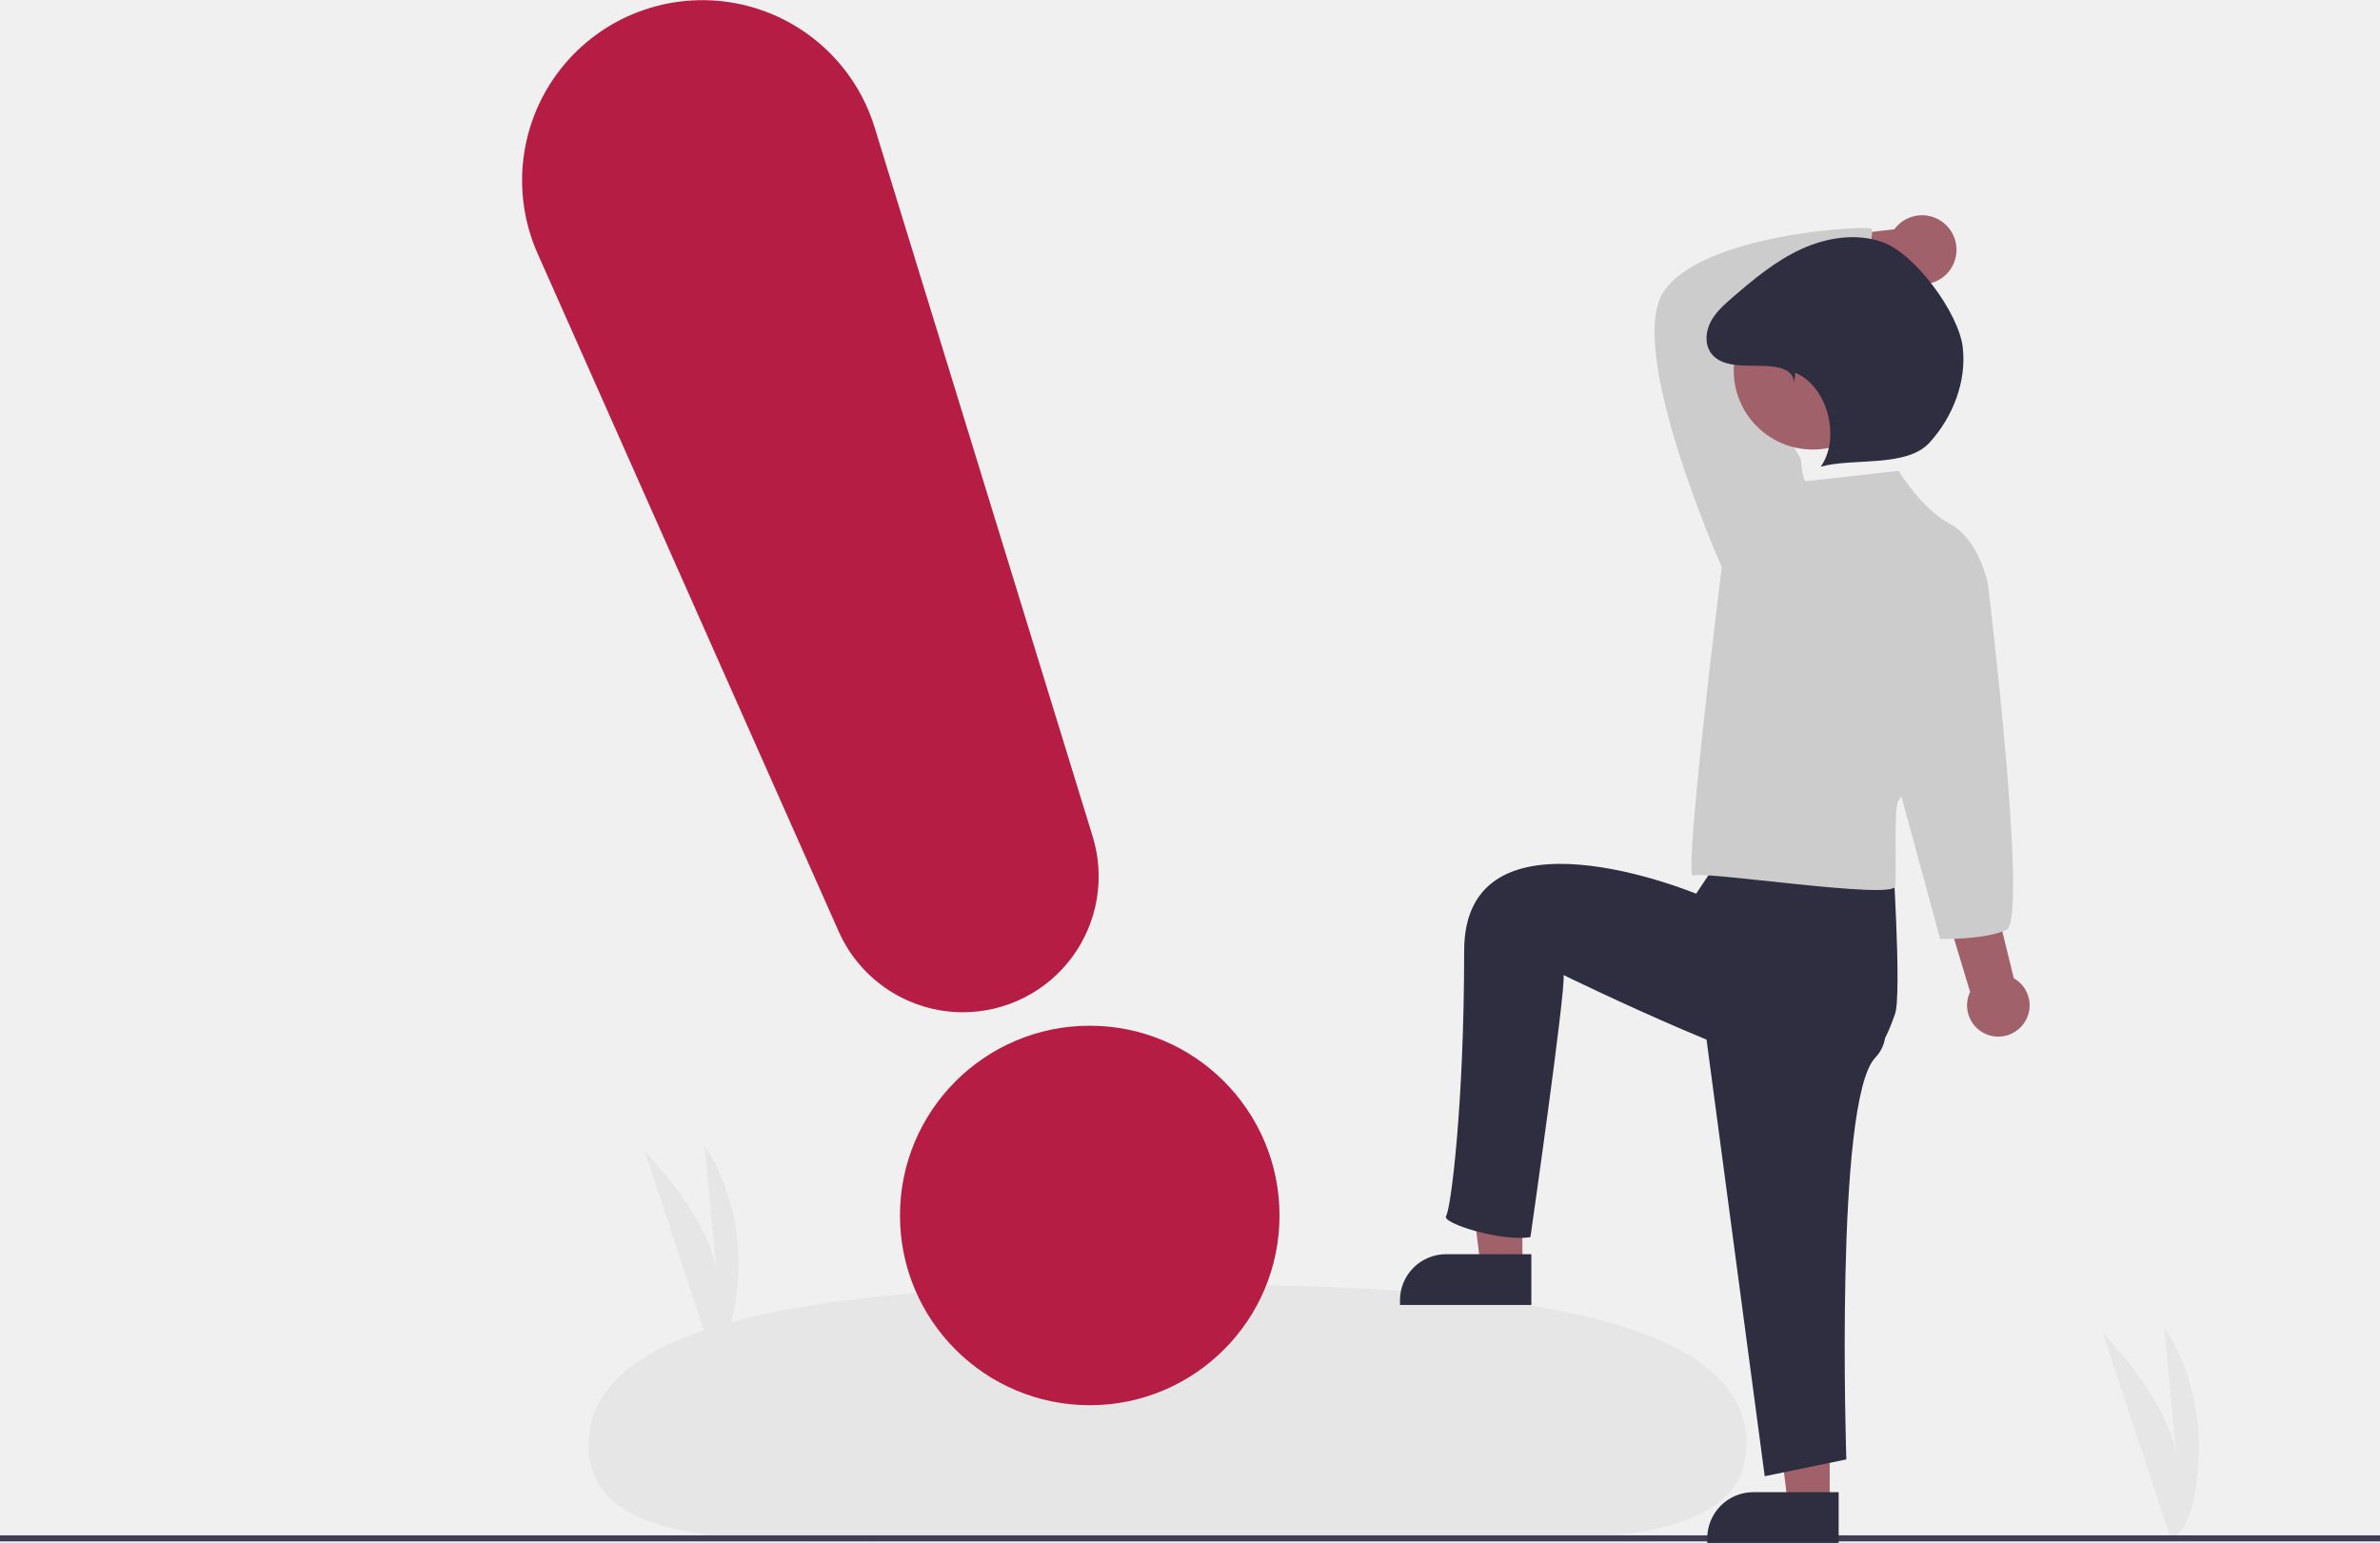
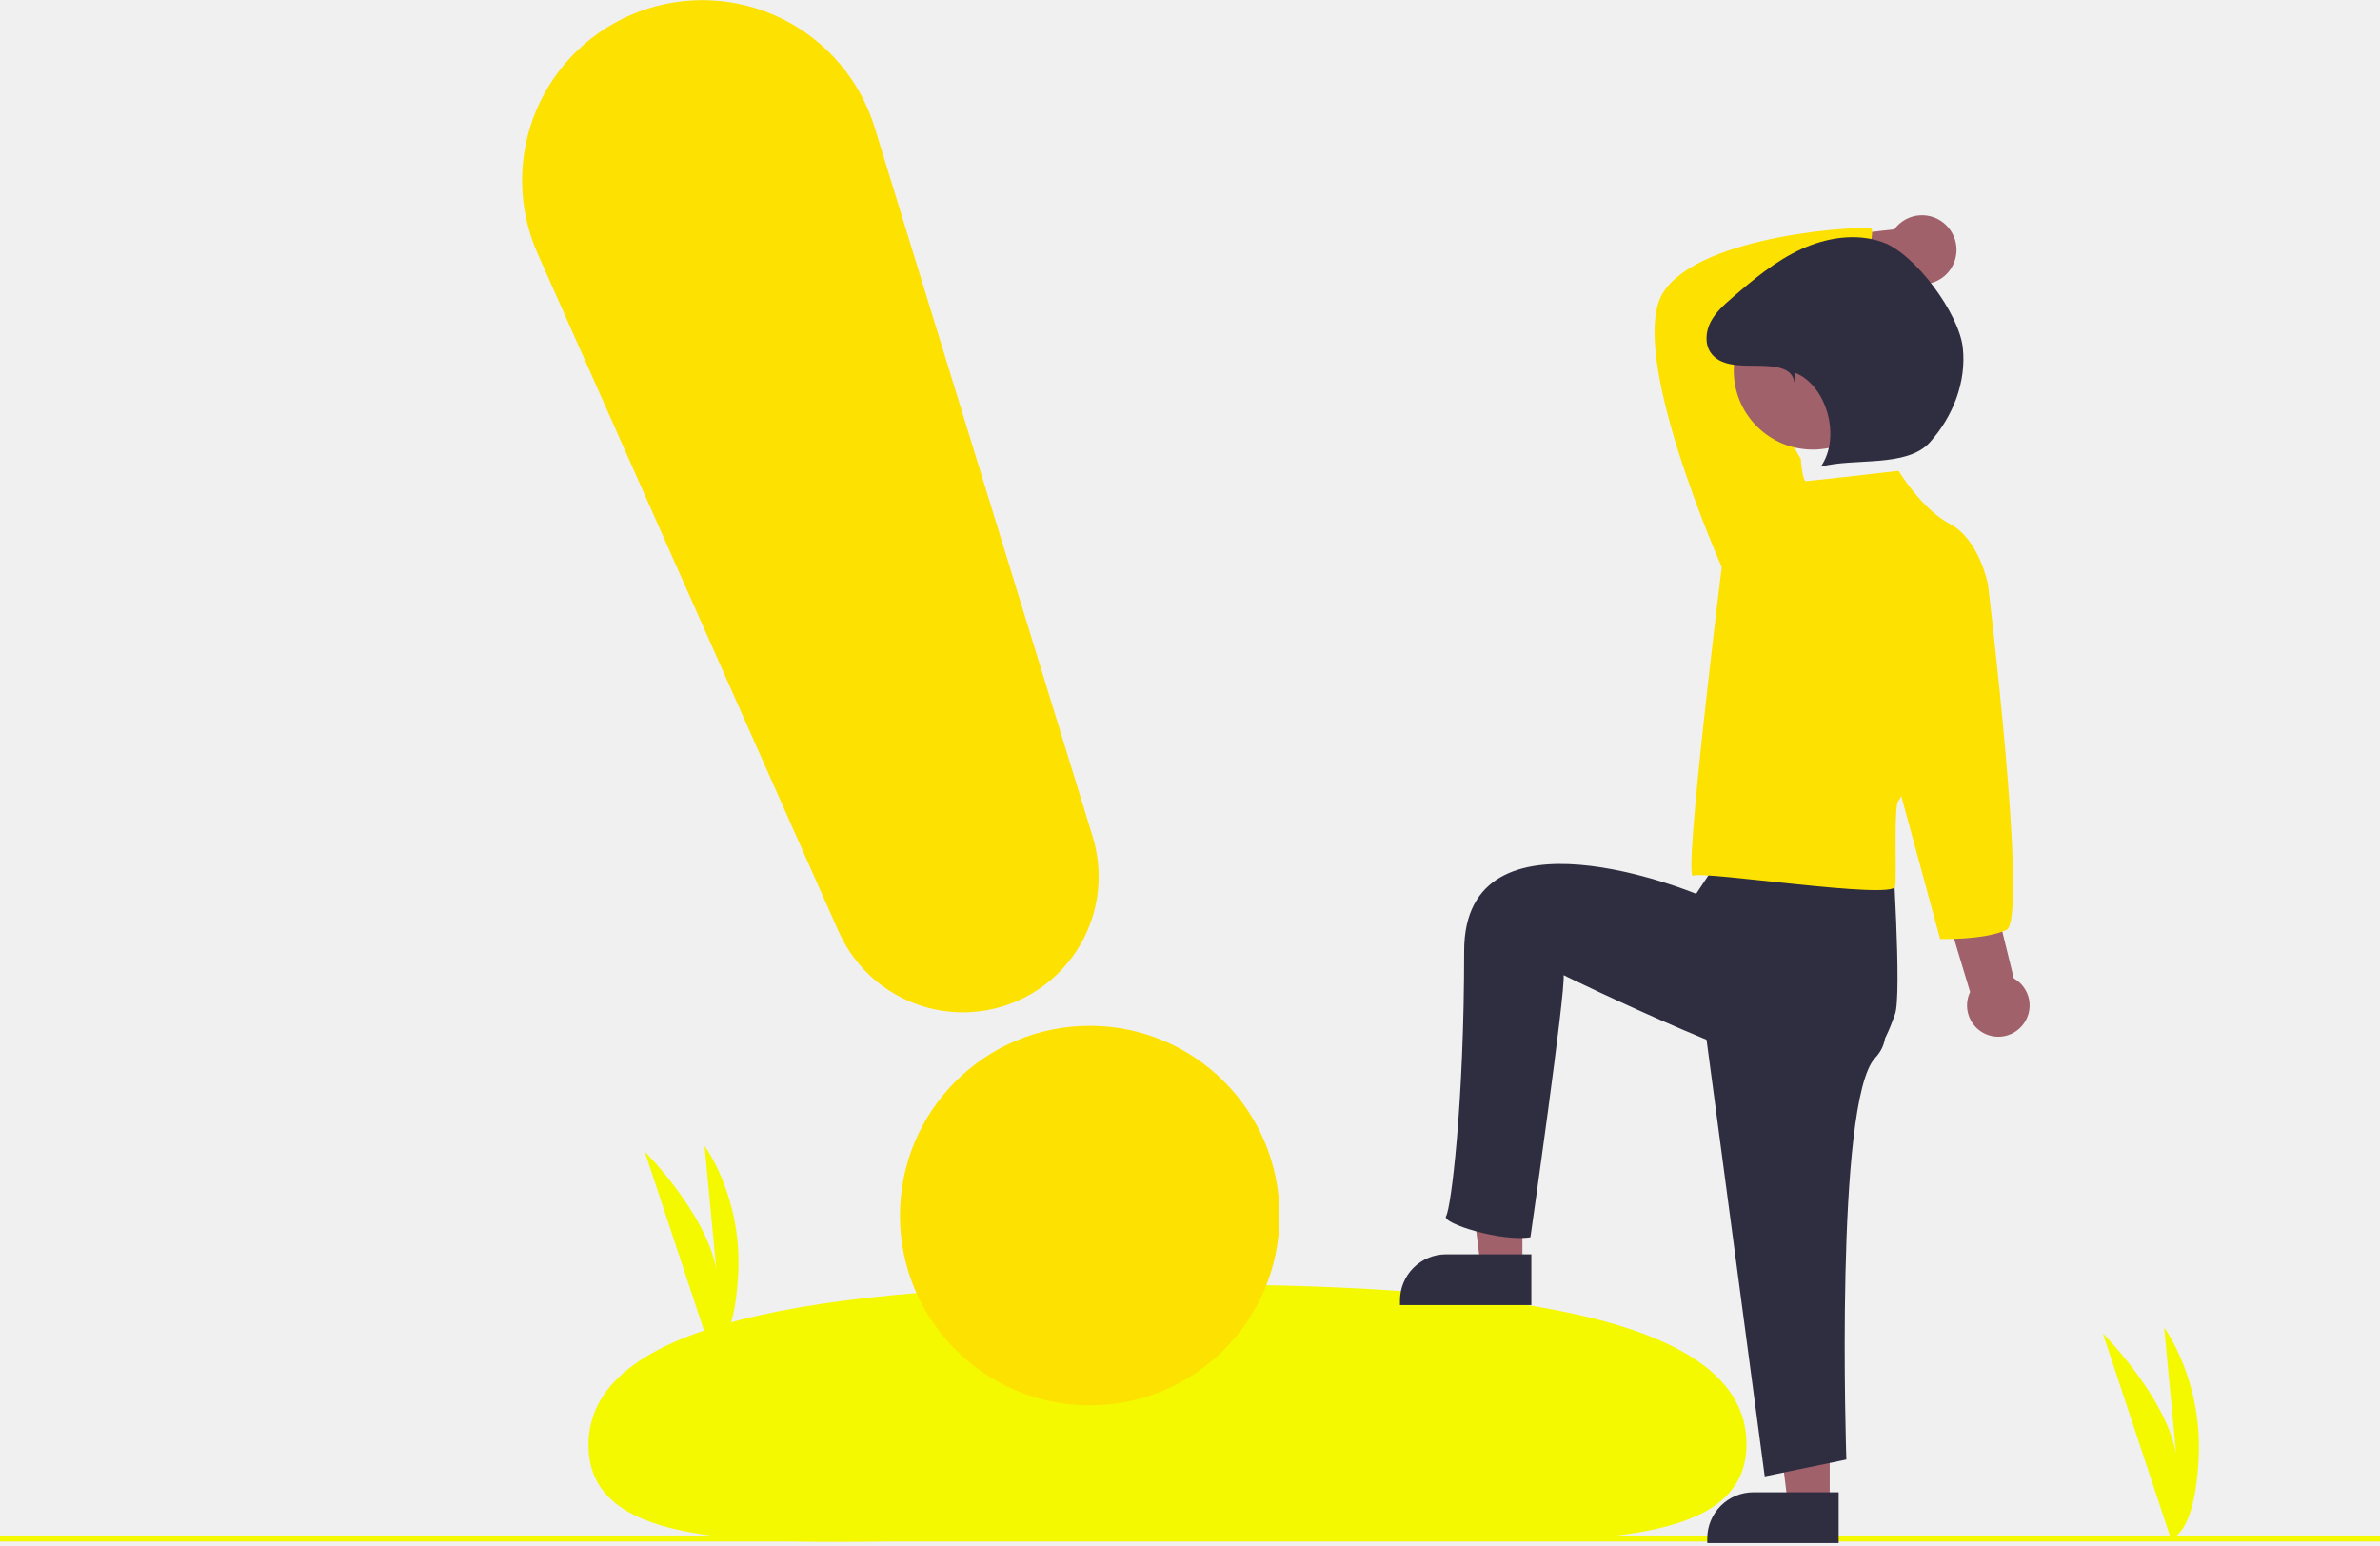
- <svg xmlns="http://www.w3.org/2000/svg" data-name="Layer 1" width="790" height="512.208" viewBox="0 0 790 512.208">
-   <path d="M925.563,704.589,903,636.498s24.818,24.818,24.818,45.182l-4.455-47.091s12.727,17.182,11.455,43.273S925.563,704.589,925.563,704.589Z" transform="translate(-205 -193.896)" fill="#e6e6e6" />
-   <path d="M441.021,642.589,419,576.135s24.222,24.222,24.222,44.096l-4.347-45.959s12.421,16.769,11.179,42.232S441.021,642.589,441.021,642.589Z" transform="translate(-205 -193.896)" fill="#e6e6e6" />
-   <path d="M784.726,673.255c.038,43.715-86.665,30.268-192.809,30.36s-191.536,13.687-191.573-30.028,86.633-53.297,192.777-53.389S784.688,629.54,784.726,673.255Z" transform="translate(-205 -193.896)" fill="#e6e6e6" />
-   <rect y="509.693" width="790" height="2" fill="#3f3d56" />
-   <polygon points="505.336 420.322 491.459 420.322 484.855 366.797 505.336 366.797 505.336 420.322" fill="#a0616a" />
-   <path d="M480.006,416.357H508.31a0,0,0,0,1,0,0V433.208a0,0,0,0,1,0,0H464.697a0,0,0,0,1,0,0v-1.541A15.309,15.309,0,0,1,480.006,416.357Z" fill="#2f2e41" />
-   <polygon points="607.336 499.322 593.459 499.322 586.855 445.797 607.336 445.797 607.336 499.322" fill="#a0616a" />
-   <path d="M582.006,495.357H610.31a0,0,0,0,1,0,0V512.208a0,0,0,0,1,0,0H566.697a0,0,0,0,1,0,0v-1.541A15.309,15.309,0,0,1,582.006,495.357Z" fill="#2f2e41" />
-   <path d="M876.345,534.205A10.316,10.316,0,0,0,873.449,518.654l-32.23-131.293L820.611,396.228l38.335,126.949a10.372,10.372,0,0,0,17.398,11.028Z" transform="translate(-205 -193.896)" fill="#a0616a" />
-   <path d="M851.208,268.86a11.382,11.382,0,0,0-17.415,1.152l-49.885,5.727,7.589,19.241,45.368-8.491a11.444,11.444,0,0,0,14.344-17.63Z" transform="translate(-205 -193.896)" fill="#a0616a" />
-   <path d="M769,520.589l21.768,163.374,27.093-5.578s-3.984-118.982,9.562-133.325S810,505.589,810,505.589Z" transform="translate(-205 -193.896)" fill="#2f2e41" />
-   <path d="M778,475.589l-10,15s-77-31.999-77,19-4.406,85.609-6,88,18.438,8.594,28,7c0,0,11.797-82.219,11-87,0,0,75.534,37.033,89.877,33.846S831.609,536.964,834,530.589s-1-57-1-57l-47.81-14.59Z" transform="translate(-205 -193.896)" fill="#2f2e41" />
-   <path d="M779.349,385.529l-2.85-3.42s-31.924-71.828-19.382-91.21,67.268-22.233,68.978-21.092-4.085,15.943-.094,22.784c0,0-42.394,9.191-45.244,10.331s21.966,43.274,21.966,43.274l-2.85,25.653Z" transform="translate(-205 -193.896)" fill="#ccc" />
-   <path d="M835.215,350.185S805.572,353.605,804.432,353.605s-1.71-7.411-1.71-7.411l-26.223,35.914S763.58,486.299,767,484.589s66.505,8.112,67.075,3.551-.57-27.363,1.14-28.503,29.643-71.828,29.643-71.828-2.85-14.822-12.541-19.952S835.215,350.185,835.215,350.185Z" transform="translate(-205 -193.896)" fill="#ccc" />
-   <path d="M855.738,378.118l9.121,9.691S878.411,499.169,871,502.589s-22,3-22,3l-14.355-52.793Z" transform="translate(-205 -193.896)" fill="#ccc" />
-   <circle cx="601.73" cy="122.998" r="26.239" fill="#a0616a" />
-   <path d="M800.573,320.988c-.354-5.444-7.223-5.631-12.679-5.683s-11.978.143-15.065-4.355c-2.04-2.973-1.65-7.1.035-10.288s4.458-5.639,7.185-7.997c7.041-6.089,14.298-12.129,22.752-16.027s18.36-5.472,27.128-2.344c10.77,3.843,25.329,23.626,26.587,34.992s-3.285,22.953-10.942,31.446-25.182,5.066-36.211,8.088c6.705-9.49,2.285-26.733-8.456-31.164Z" transform="translate(-205 -193.896)" fill="#2f2e41" />
-   <circle cx="361.722" cy="403.505" r="62.989" fill="#b51d44" />
-   <path d="M524.656,529.936a45.159,45.159,0,0,1-41.255-26.786L383.449,278.058a59.83,59.83,0,1,1,111.87-41.864l72.377,235.412a45.08,45.08,0,0,1-43.04,58.33Z" transform="translate(-205 -193.896)" fill="#b51d44" />
+ <svg xmlns="http://www.w3.org/2000/svg" width="790" height="513" viewBox="0 0 790 513" fill="none">
+   <g clip-path="url(#clip0_1928_228)">
+     <path d="M720.563 510.693L698 442.602C698 442.602 722.818 467.421 722.818 487.784L718.364 440.693C718.364 440.693 731.091 457.875 729.818 483.966C728.545 510.057 720.563 510.693 720.563 510.693Z" fill="#F4F900" />
+     <path d="M236.021 448.693L214 382.239C214 382.239 238.222 406.461 238.222 426.335L233.874 380.376C233.874 380.376 246.295 397.145 245.053 422.608C243.811 448.072 236.021 448.693 236.021 448.693Z" fill="#F4F900" />
+     <path d="M579.726 479.359C579.763 523.074 493.061 509.627 386.916 509.719C280.772 509.81 195.381 523.405 195.343 479.691C195.305 435.976 281.976 426.394 388.121 426.302C494.265 426.21 579.688 435.644 579.726 479.359Z" fill="#F4F900" />
+     <path d="M790 509.693H0V511.693H790V509.693Z" fill="#F4F900" />
+     <path d="M505.336 420.322H491.459L484.855 366.797H505.336V420.322Z" fill="#A0616A" />
+     <path d="M480.006 416.357H508.31V433.208H464.697V431.667C464.697 427.606 466.31 423.712 469.181 420.841C472.052 417.97 475.946 416.357 480.006 416.357Z" fill="#2F2E41" />
+     <path d="M607.336 499.322H593.459L586.855 445.797H607.336V499.322Z" fill="#A0616A" />
+     <path d="M582.006 495.357H610.31V512.208H566.697V510.667C566.697 506.606 568.31 502.712 571.181 499.841C574.052 496.97 577.946 495.357 582.006 495.357Z" fill="#2F2E41" />
+     <path d="M671.345 340.309C672.304 339.146 672.997 337.786 673.374 336.326C673.751 334.865 673.804 333.34 673.528 331.858C673.251 330.375 672.654 328.971 671.776 327.744C670.899 326.518 669.763 325.498 668.449 324.758L636.219 193.465L615.611 202.332L653.947 329.281C652.849 331.571 652.63 334.183 653.331 336.624C654.031 339.064 655.603 341.163 657.747 342.523C659.892 343.882 662.461 344.408 664.967 344C667.473 343.592 669.742 342.279 671.345 340.309Z" fill="#A0616A" />
+     <path d="M646.208 74.964C645.057 73.761 643.658 72.826 642.107 72.223C640.556 71.62 638.891 71.364 637.231 71.474C635.571 71.584 633.954 72.056 632.497 72.859C631.039 73.66 629.774 74.772 628.792 76.116L578.907 81.843L586.496 101.085L631.863 92.594C634.23 94.093 637.064 94.673 639.829 94.222C642.594 93.772 645.098 92.323 646.866 90.15C648.634 87.977 649.544 85.231 649.422 82.432C649.301 79.633 648.157 76.975 646.208 74.964Z" fill="#A0616A" />
+     <path d="M564 326.693L585.768 490.068L612.862 484.49C612.862 484.49 608.877 365.508 622.424 351.164C635.971 336.821 605 311.693 605 311.693L564 326.693Z" fill="#2F2E41" />
+     <path d="M573 281.693L563 296.693C563 296.693 486 264.694 486 315.693C486 366.692 481.594 401.302 480 403.693C478.406 406.083 498.438 412.287 508 410.693C508 410.693 519.797 328.474 519 323.693C519 323.693 594.533 360.726 608.877 357.539C623.221 354.351 626.609 343.068 629 336.693C631.39 330.318 628 279.693 628 279.693L580.19 265.103L573 281.693Z" fill="#2F2E41" />
+     <path d="M574.349 191.633L571.499 188.212C571.499 188.212 539.575 116.384 552.117 97.002C564.658 77.62 619.384 74.77 621.094 75.91C622.805 77.05 617.009 91.853 621 98.693C621 98.693 578.606 107.885 575.756 109.025C572.905 110.165 597.722 152.298 597.722 152.298L594.871 177.951L574.349 191.633Z" fill="#FDE100" />
+     <path d="M630.215 156.289C630.215 156.289 600.572 159.709 599.432 159.709C598.292 159.709 597.722 152.298 597.722 152.298L571.499 188.212C571.499 188.212 558.58 292.403 562 290.693C565.42 288.983 628.505 298.805 629.075 294.244C629.645 289.684 628.505 266.881 630.215 265.741C631.926 264.601 659.859 193.913 659.859 193.913C659.859 193.913 657.008 179.091 647.317 173.961C637.626 168.83 630.215 156.289 630.215 156.289Z" fill="#FDE100" />
+     <path d="M650.738 184.222L659.859 193.913C659.859 193.913 673.411 305.273 666 308.693C658.589 312.113 644 311.693 644 311.693L629.646 258.9L650.738 184.222Z" fill="#FDE100" />
+     <path d="M601.73 149.236C616.221 149.236 627.968 137.489 627.968 122.998C627.968 108.506 616.221 96.759 601.73 96.759C587.238 96.759 575.491 108.506 575.491 122.998C575.491 137.489 587.238 149.236 601.73 149.236Z" fill="#A0616A" />
+     <path d="M595.573 127.092C595.218 121.647 588.35 121.461 582.894 121.409C577.438 121.358 570.915 121.553 567.828 117.054C565.788 114.081 566.178 109.954 567.863 106.766C569.549 103.579 572.321 101.127 575.049 98.769C582.09 92.68 589.347 86.639 597.801 82.742C606.255 78.845 616.161 77.27 624.929 80.399C635.699 84.242 650.258 104.024 651.515 115.39C652.772 126.756 648.23 138.343 640.573 146.836C632.916 155.33 615.391 151.903 604.362 154.924C611.067 145.435 606.648 128.192 595.907 123.76L595.573 127.092Z" fill="#2F2E41" />
+     <path d="M361.722 466.494C396.51 466.494 424.711 438.292 424.711 403.504C424.711 368.716 396.51 340.515 361.722 340.515C326.934 340.515 298.732 368.716 298.732 403.504C298.732 438.292 326.934 466.494 361.722 466.494Z" fill="#FDE100" />
+     <path d="M319.656 336.039C310.926 336.04 302.383 333.51 295.061 328.756C287.74 324.002 281.953 317.228 278.401 309.253L178.449 84.161C175.138 76.705 173.387 68.651 173.303 60.493C173.219 52.335 174.805 44.246 177.962 36.724C181.12 29.201 185.782 22.404 191.664 16.75C197.545 11.096 204.52 6.704 212.161 3.844C219.801 0.985 227.946 -0.281 236.094 0.123C244.243 0.527 252.222 2.593 259.542 6.195C266.863 9.796 273.369 14.857 278.662 21.065C283.954 27.274 287.921 34.499 290.319 42.297L362.696 277.709C364.768 284.448 365.231 291.578 364.048 298.528C362.864 305.477 360.067 312.052 355.882 317.725C351.696 323.398 346.238 328.009 339.947 331.19C333.656 334.371 326.706 336.032 319.656 336.039Z" fill="#FDE100" />
+   </g>
+   <defs>
+     <clipPath id="clip0_1928_228">
+       <rect width="790" height="512.208" fill="white" />
+     </clipPath>
+   </defs>
</svg>
